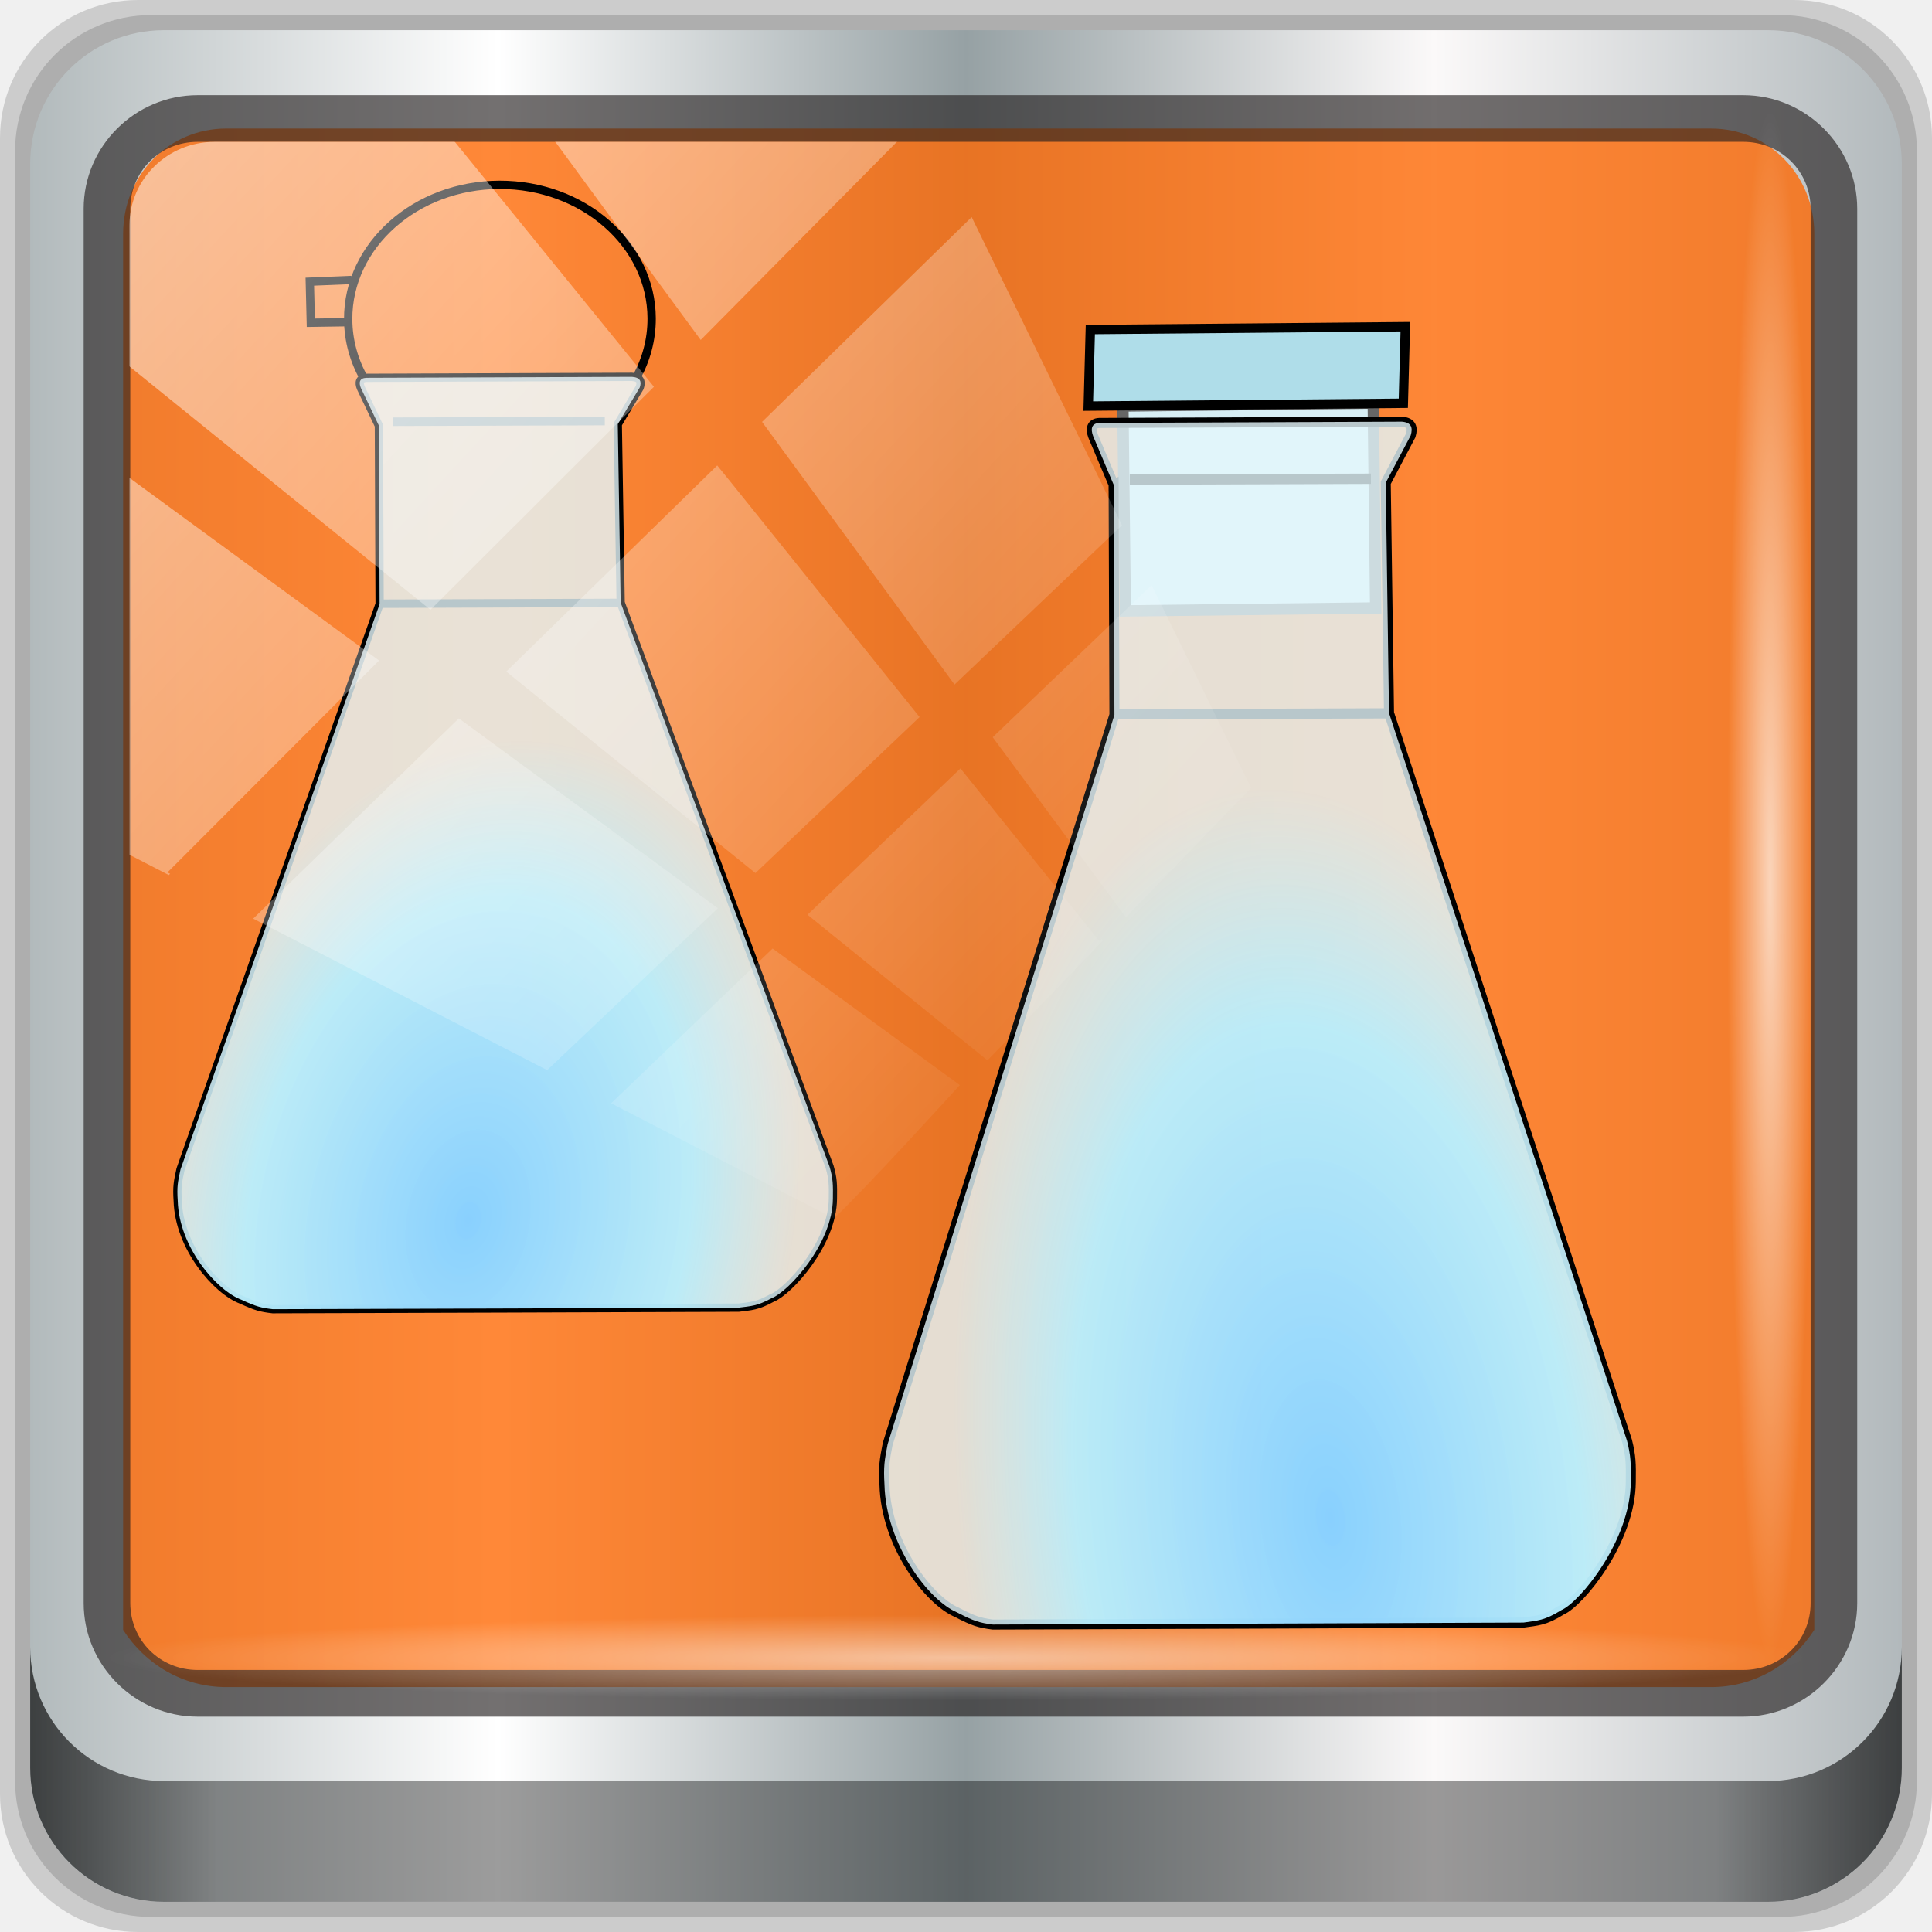
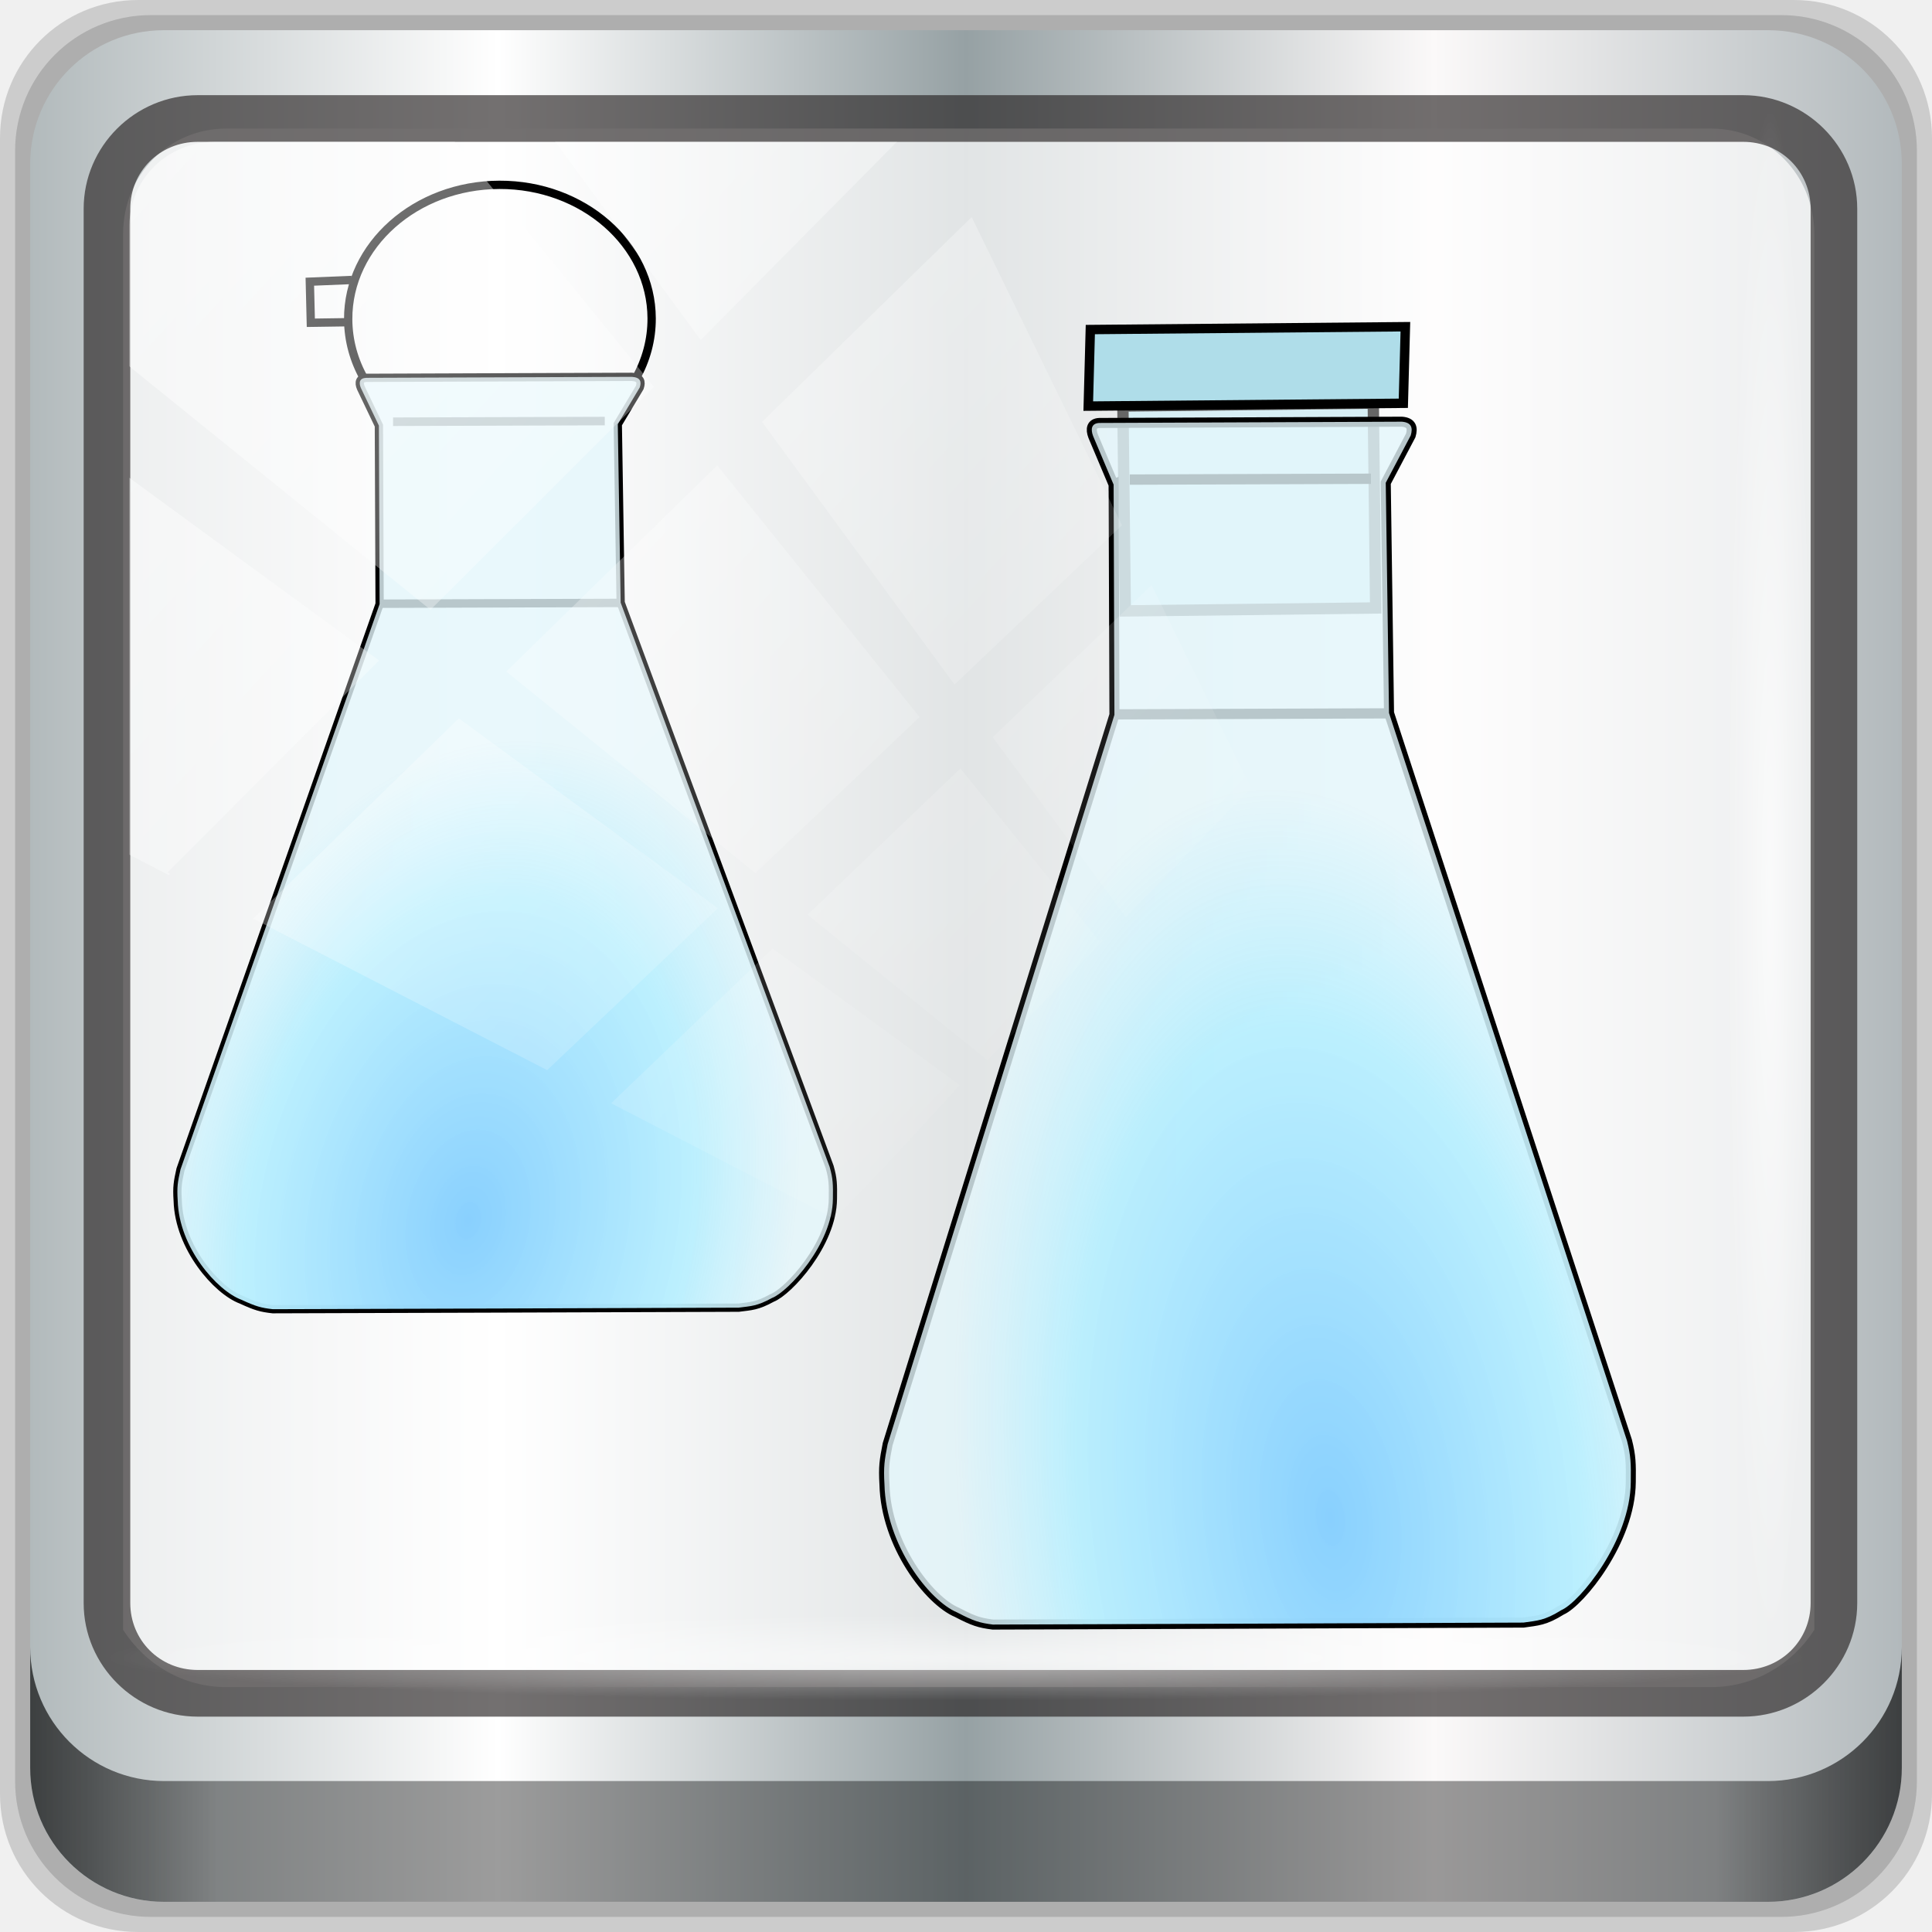
<svg xmlns="http://www.w3.org/2000/svg" xmlns:xlink="http://www.w3.org/1999/xlink" width="96" height="96" viewBox="0 0 96 96" version="1.1" id="svg1072">
  <defs id="defs1066">
    <linearGradient id="linearGradient1198">
      <stop id="stop1194" offset="0" style="stop-color:#89d0fe;stop-opacity:1" />
      <stop style="stop-color:#b9effe;stop-opacity:0.965" offset="0.676" id="stop1200" />
      <stop id="stop1196" offset="1" style="stop-color:#e4f6fb;stop-opacity:0.808" />
    </linearGradient>
    <linearGradient y2="47" x2="90" y1="47" x1="6" gradientTransform="matrix(1.107143,0,0,1.107143,-4.993903,-3.620687)" gradientUnits="userSpaceOnUse" id="linearGradient4071" xlink:href="#linearGradient6139-0" />
    <linearGradient id="linearGradient6139-0">
      <stop style="stop-color:#b2babc;stop-opacity:1" offset="0" id="stop6141-2" />
      <stop id="stop6151-0" offset="0.25" style="stop-color:#ffffff;stop-opacity:1;" />
      <stop id="stop6147-1" offset="0.5" style="stop-color:#96a1a4;stop-opacity:1" />
      <stop style="stop-color:#fbf9f9;stop-opacity:1;" offset="0.75" id="stop6149-4" />
      <stop style="stop-color:#b2b9bc;stop-opacity:1" offset="1" id="stop6143-4" />
    </linearGradient>
    <linearGradient gradientUnits="userSpaceOnUse" y2="88.172" x2="94.5" y1="88.172" x1="1.5" id="linearGradient4129" xlink:href="#linearGradient3832-0-6-1-1" gradientTransform="translate(0.1489535,0.415026)" />
    <linearGradient id="linearGradient3832-0-6-1-1">
      <stop id="stop3834-6-3-7-1" offset="0" style="stop-color:#000000;stop-opacity:1;" />
      <stop style="stop-color:#000000;stop-opacity:0.588;" offset="0.1" id="stop3872-2-4" />
      <stop id="stop3844-6-2-7-6" offset="0.9" style="stop-color:#000000;stop-opacity:0.588;" />
      <stop id="stop3836-5-0-2-9" offset="1" style="stop-color:#000000;stop-opacity:1;" />
    </linearGradient>
    <radialGradient r="43.199" fy="44.893" fx="13.948" cy="44.893" cx="13.948" gradientTransform="matrix(0.9751338,0,0,0.04919072,34.04765,80.58172)" gradientUnits="userSpaceOnUse" id="radialGradient7462" xlink:href="#linearGradient3737" />
    <linearGradient id="linearGradient3737">
      <stop id="stop3739" style="stop-color:#ffffff;stop-opacity:1" offset="0" />
      <stop id="stop3741" style="stop-color:#ffffff;stop-opacity:0" offset="1" />
    </linearGradient>
    <radialGradient r="43.199" fy="44.893" fx="13.948" cy="44.893" cx="13.948" gradientTransform="matrix(0.8883266,0,0,0.04919072,31.95952,-90.31726)" gradientUnits="userSpaceOnUse" id="radialGradient7464" xlink:href="#linearGradient3737" />
    <linearGradient y2="14.514" x2="50.528" y1="-28.642" x1="2.771" gradientUnits="userSpaceOnUse" id="linearGradient4767" xlink:href="#linearGradient3737" />
    <clipPath clipPathUnits="userSpaceOnUse" id="clipPath4156-4-1">
      <path style="opacity:0.6;fill:#ffffff;fill-opacity:1;stroke:none" d="m 27.046,-55.695 -14.214,13.321 h 0.061 l 15.653,21.771 10.231,-10.546 C 38.562,-32.302 27.468,-54.819 27.046,-55.695 Z M 9.647,-39.383 -5.241,-25.321 15.988,-7.806 26.372,-18.383 Z m 31.491,12.951 -9.741,9.714 8.945,12.458 7.781,-7.555 z m -49.84,4.379 -13.754,12.982 26.283,13.846 0.061,-0.062 -0.123,-0.062 L 13.599,-5.401 -8.702,-22.053 Z m 38.015,7.401 -9.803,9.775 11.579,9.559 7.628,-7.401 -8.669,-11.009 z m 20.187,5.674 -7.383,7.216 6.188,8.542 5.82,-6.137 z m -32.195,6.322 -9.557,9.498 13.662,7.185 7.934,-7.678 z m 23.312,2.374 -7.107,6.938 8.363,6.907 5.361,-5.674 -0.061,-0.092 -0.092,0.123 -6.464,-8.203 z m -8.73,8.542 -7.505,7.339 10.354,5.458 c 1.397,-1.321 5.675,-6.123 5.851,-6.322 z" id="path4158-0-8" />
    </clipPath>
    <linearGradient id="linearGradient4521">
      <stop offset="0" style="stop-color:#ff0d00;stop-opacity:1" id="stop4523" />
      <stop offset="0.406" style="stop-color:#ff5b00;stop-opacity:0.875" id="stop4533" />
      <stop offset="0.593" style="stop-color:#ffaa00;stop-opacity:0.749" id="stop4531" />
      <stop offset="0.839" style="stop-color:#ff6a00;stop-opacity:0.498" id="stop4529" />
      <stop offset="1" style="stop-color:#ffc300;stop-opacity:0" id="stop4525" />
    </linearGradient>
    <linearGradient id="linearGradient4479">
      <stop offset="0" style="stop-color:#fffd00;stop-opacity:0.247" id="stop4491" />
      <stop offset="0.5" style="stop-color:#ff3c00;stop-opacity:0.122" id="stop4495" />
      <stop offset="1" style="stop-color:#ff6200;stop-opacity:0" id="stop4483" />
    </linearGradient>
    <marker style="overflow:visible" id="Arrow2Send" orient="auto" refY="0" refX="0">
      <path style="font-size:12px;fill-rule:evenodd;stroke-width:0.625;stroke-linejoin:round" id="path3828" transform="matrix(-0.3,0,0,-0.3,0.69,0)" d="M 8.719,4.034 -2.207,0.016 8.719,-4.002 c -1.745,2.372 -1.735,5.617 -6e-7,8.035 z" />
    </marker>
    <linearGradient gradientTransform="rotate(3.162886,-7301.491,5973.647)" gradientUnits="userSpaceOnUse" xlink:href="#linearGradient4521" id="linearGradient4572" y2="160.121" x2="23.545" y1="160.121" x1="10.465" />
    <radialGradient xlink:href="#linearGradient1198" id="radialGradient1067" cx="307.597" cy="592.257" fx="307.597" fy="592.257" r="62.031" gradientTransform="matrix(0.7003667,-0.1840816,0.09302822,0.3539402,73.85864,373.7851)" gradientUnits="userSpaceOnUse" />
    <radialGradient xlink:href="#linearGradient1198" id="radialGradient1079" cx="306.656" cy="475.275" fx="306.656" fy="475.275" r="62.031" gradientTransform="matrix(0.7773712,0.01507721,0.00894772,0.5196545,60.8979,222.5861)" gradientUnits="userSpaceOnUse" />
  </defs>
  <g id="layer1" transform="translate(0,-1026.52)">
    <g transform="translate(-0.1489564,1026.105)" style="display:inline" id="g2574">
      <path id="path3288" d="M 89.292,0.415 H 7.006 c -3.799,0 -6.857,3.058 -6.857,6.857 V 89.558 c 0,3.799 3.058,6.857 6.857,6.857 H 89.292 c 3.799,0 6.857,-3.058 6.857,-6.857 V 7.272 c 0,-3.799 -3.058,-6.857 -6.857,-6.857 z" style="display:inline;opacity:0.15;fill:#000000;fill-opacity:1;fill-rule:nonzero;stroke:none" />
      <path style="display:inline;opacity:0.15;fill:#000000;fill-opacity:1;fill-rule:nonzero;stroke:none" d="M 88.649,1.165 H 7.649 c -3.739,0 -6.75,3.01 -6.75,6.75 V 88.915 c 0,3.74 3.011,6.75 6.75,6.75 H 88.649 c 3.74,0 6.75,-3.01 6.75,-6.75 V 7.915 c 0,-3.739 -3.01,-6.75 -6.75,-6.75 z" id="path4085" />
      <path id="rect4251-1" d="M 88.006,1.915 H 8.292 c -3.68,0 -6.643,2.963 -6.643,6.643 V 88.272 c 0,3.68 2.963,6.643 6.643,6.643 H 88.006 c 3.68,0 6.643,-2.963 6.643,-6.643 V 8.558 c 0,-3.68 -2.963,-6.643 -6.643,-6.643 z" style="display:inline;fill:url(#linearGradient4071);fill-opacity:1;fill-rule:nonzero;stroke:none" />
-       <path id="path3400-6" d="m 11.39,6.802 c -2.856,0 -5.124,2.315 -5.124,5.23 v 21.674 7.323 40.373 c 1.097,1.704 2.969,2.844 5.124,2.844 h 4.099 65.589 4.099 c 2.155,0 4.027,-1.14 5.124,-2.844 V 41.029 33.706 12.033 c 0,-2.916 -2.268,-5.23 -5.124,-5.23 z" style="display:inline;opacity:0.779;fill:#ff6600;fill-opacity:1;fill-rule:nonzero;stroke:none;stroke-width:1.035" />
+       <path id="path3400-6" d="m 11.39,6.802 c -2.856,0 -5.124,2.315 -5.124,5.23 v 21.674 7.323 40.373 c 1.097,1.704 2.969,2.844 5.124,2.844 h 4.099 65.589 4.099 c 2.155,0 4.027,-1.14 5.124,-2.844 V 41.029 33.706 12.033 c 0,-2.916 -2.268,-5.23 -5.124,-5.23 z" style="display:inline;opacity:0.717;fill:#ffffff;fill-opacity:1;fill-rule:nonzero;stroke:none;stroke-width:1.035" />
      <path style="color:#000000;font-style:normal;font-variant:normal;font-weight:normal;font-stretch:normal;font-size:medium;line-height:normal;font-family:Sans;-inkscape-font-specification:Sans;text-indent:0;text-align:start;text-decoration:none;text-decoration-line:none;letter-spacing:normal;word-spacing:normal;text-transform:none;writing-mode:lr-tb;direction:ltr;baseline-shift:baseline;text-anchor:start;display:inline;overflow:visible;visibility:visible;fill:#241f1f;fill-opacity:0.633;stroke:none;stroke-width:2.376;marker:none;enable-background:accumulate" d="m 9.974,5.144 c -3.117,0 -5.668,2.54 -5.668,5.646 v 69.278 c 0,3.106 2.551,5.646 5.668,5.646 H 86.766 c 3.117,0 5.668,-2.54 5.668,-5.646 V 10.79 c 0,-3.106 -2.551,-5.646 -5.668,-5.646 z m 0,2.319 H 86.766 c 1.888,0 3.352,1.48 3.352,3.327 v 69.278 c 0,1.846 -1.464,3.327 -3.352,3.327 H 9.974 c -1.888,0 -3.352,-1.48 -3.352,-3.327 V 10.79 c 0,-1.846 1.464,-3.327 3.352,-3.327 z" id="path4989" />
      <path id="path4118" d="m 1.649,82.259 v 6 c 0,3.68 2.976,6.656 6.656,6.656 H 87.993 c 3.68,0 6.656,-2.976 6.656,-6.656 v -6 c 0,3.68 -2.976,6.656 -6.656,6.656 H 8.305 c -3.68,0 -6.656,-2.976 -6.656,-6.656 z" style="display:inline;opacity:0.658;fill:url(#linearGradient4129);fill-opacity:1;fill-rule:nonzero;stroke:none" />
      <rect ry="4.25" rx="0" y="80.665" x="5.524" height="4.25" width="84.25" id="rect4131" style="opacity:0.55;fill:url(#radialGradient7462);fill-opacity:1;stroke:none" />
      <rect transform="rotate(90)" style="opacity:0.669;fill:url(#radialGradient7464);fill-opacity:1;stroke:none" id="rect4141" width="76.75" height="4.25" x="5.975" y="-90.234" rx="0" ry="4.25" />
      <g style="display:inline" id="g1111" transform="matrix(0.120454,-0.8031172,0.8031172,0.120454,-385.0001,280.5546)">
        <g transform="translate(-12.66836,-14.65782)" id="g1095">
          <rect style="fill:#d7eef4;stroke:#666666;stroke-width:0.693;stroke-miterlimit:4;stroke-dasharray:none;stroke-opacity:1" id="rect4443" transform="rotate(-9.203272)" y="563.189" x="311.334" height="15.321" width="12.535" />
          <rect style="fill:#afdde9;stroke:#000000;stroke-width:0.576;stroke-opacity:1" id="rect4337" transform="matrix(0.9925676,-0.1216948,0.1572147,0.9875645,0,0)" y="548.496" x="325.646" height="19.278" width="4.686" />
          <path d="m 404.984,504.285 c -13.924,2.139 -13.97,2.146 -13.97,2.146 l -46.19,-7.104 c -1.031,-0.045 -1.392,-0.052 -2.474,0.175 -3.628,0.633 -6.62,3.752 -7.076,5.553 -0.372,1.081 -0.428,1.445 -0.411,2.273 l 2.451,15.958 2.484,16.131 c 0.257,0.847 0.306,1.252 1.102,2.187 0.639,1.031 4.826,3.541 8.376,3.033 1.115,-0.153 1.558,-0.224 2.459,-0.6 l 41.883,-21.008 13.901,-2.287 3.089,1.082 c 0.483,0.068 0.794,-0.069 0.752,-0.663 l -2.822,-18.294 c -0.093,-0.47 -0.444,-0.483 -0.852,-0.255 l -2.748,1.679 -2.8e-4,4e-5 0.046,-0.007 h 3e-5 -2e-5 l -2e-4,3e-5 z" id="path4329" style="fill:none;stroke:#000000;stroke-width:0.614px;stroke-linecap:butt;stroke-linejoin:miter;stroke-opacity:1" />
          <path d="m 405.387,505.223 2.24,14.585" id="path4331" style="fill:none;stroke:#000000;stroke-width:0.633px;stroke-linecap:butt;stroke-linejoin:miter;stroke-opacity:1" />
          <path d="m 391.05,506.48 2.557,16.629" id="path4333" style="fill:none;stroke:#000000;stroke-width:0.625px;stroke-linecap:butt;stroke-linejoin:miter;stroke-opacity:1" />
          <path style="fill:url(#radialGradient1067);fill-opacity:1;stroke:none;stroke-width:0.614px;stroke-linecap:butt;stroke-linejoin:miter;stroke-opacity:1" id="path1059" d="m 404.984,504.285 c -13.924,2.139 -13.97,2.146 -13.97,2.146 l -46.19,-7.104 c -1.031,-0.045 -1.392,-0.052 -2.474,0.175 -3.628,0.633 -6.62,3.752 -7.076,5.553 -0.372,1.081 -0.428,1.445 -0.411,2.273 l 2.451,15.958 2.484,16.131 c 0.257,0.847 0.306,1.252 1.102,2.187 0.639,1.031 4.826,3.541 8.376,3.033 1.115,-0.153 1.558,-0.224 2.459,-0.6 l 41.883,-21.008 13.901,-2.287 3.089,1.082 c 0.483,0.068 0.794,-0.069 0.752,-0.663 l -2.822,-18.294 c -0.093,-0.47 -0.444,-0.483 -0.852,-0.255 l -2.748,1.679 -2.8e-4,4e-5 0.046,-0.007 h 3e-5 -2e-5 l -2e-4,3e-5 z" />
        </g>
        <g transform="matrix(0.6166581,0,0,0.6166581,154.7038,164.8423)" id="g1087">
          <path d="m 380.28,453.725 c -17.5,2.697 -17.558,2.706 -17.558,2.706 l -58.401,-11.217 c -1.301,-0.089 -1.756,-0.108 -3.115,0.187 -4.558,0.81 -8.254,5.166 -8.784,7.712 -0.443,1.525 -0.505,2.042 -0.462,3.218 l 3.48,22.72 3.526,22.966 c 0.344,1.209 0.416,1.785 1.442,3.132 0.831,1.48 6.17,5.146 10.633,4.512 1.402,-0.191 1.958,-0.279 3.085,-0.792 l 52.285,-28.807 17.468,-2.907 3.92,1.613 c 0.611,0.108 0.999,-0.079 0.932,-0.923 l -4.005,-26.046 c -0.128,-0.669 -0.572,-0.696 -1.081,-0.382 l -3.423,2.317 -3.6e-4,6e-5 0.058,-0.009 h 5e-5 -3e-5 l -2.6e-4,4e-5 z" id="path4042-0" style="fill:none;stroke:#000000;stroke-width:0.821px;stroke-linecap:butt;stroke-linejoin:miter;stroke-opacity:1" />
          <path d="m 380.811,455.068 3.181,20.764" id="path4044-9" style="fill:none;stroke:#000000;stroke-width:0.847px;stroke-linecap:butt;stroke-linejoin:miter;stroke-opacity:1" />
          <path d="m 362.769,456.501 3.63,23.675" id="path4046-4" style="fill:none;stroke:#000000;stroke-width:0.836px;stroke-linecap:butt;stroke-linejoin:miter;stroke-opacity:1" />
          <path style="fill:none;stroke:#000000;stroke-width:0.825px;stroke-linecap:butt;stroke-linejoin:miter;stroke-opacity:1" id="path3014" d="m 384.601,451.604 c 1.608,-1.262 3.506,-2.125 5.604,-2.448 7.256,-1.118 14.158,4.638 15.417,12.857 v 0 0 c 1.259,8.219 -3.602,15.788 -10.858,16.906 -2.116,0.326 -4.202,0.067 -6.127,-0.667" />
          <path style="fill:none;stroke:#000000;stroke-width:0.825px;stroke-linecap:butt;stroke-linejoin:miter;stroke-opacity:1" id="path3020" d="m 389.932,449.299 -0.619,-3.758 4.015,-0.702 0.784,4.078 v 0" />
          <path style="fill:url(#radialGradient1079);fill-opacity:1.0;stroke:none;stroke-width:0.821px;stroke-linecap:butt;stroke-linejoin:miter;stroke-opacity:1" id="path1069" d="m 380.28,453.725 c -17.5,2.697 -17.558,2.706 -17.558,2.706 l -58.401,-11.217 c -1.301,-0.089 -1.756,-0.108 -3.115,0.187 -4.558,0.81 -8.254,5.166 -8.784,7.712 -0.443,1.525 -0.505,2.042 -0.462,3.218 l 3.48,22.72 3.526,22.966 c 0.344,1.209 0.416,1.785 1.442,3.132 0.831,1.48 6.17,5.146 10.633,4.512 1.402,-0.191 1.958,-0.279 3.085,-0.792 l 52.285,-28.807 17.468,-2.907 3.92,1.613 c 0.611,0.108 0.999,-0.079 0.932,-0.923 l -4.005,-26.046 c -0.128,-0.669 -0.572,-0.696 -1.081,-0.382 l -3.423,2.317 -3.6e-4,6e-5 0.058,-0.009 h 5e-5 -3e-5 l -2.6e-4,4e-5 z" />
        </g>
      </g>
      <rect clip-path="url(#clipPath4156-4-1)" ry="3.957" rx="3.957" y="-30" x="2" height="69.024" width="75.966" id="rect4146" style="opacity:0.508;fill:url(#linearGradient4767);fill-opacity:1;stroke:none" transform="matrix(1.069245,0,0,1.047683,4.44418,38.89401)" />
      <g id="layer1-3" transform="rotate(-81.47018,-153.5414,593.0139)" />
    </g>
  </g>
</svg>
